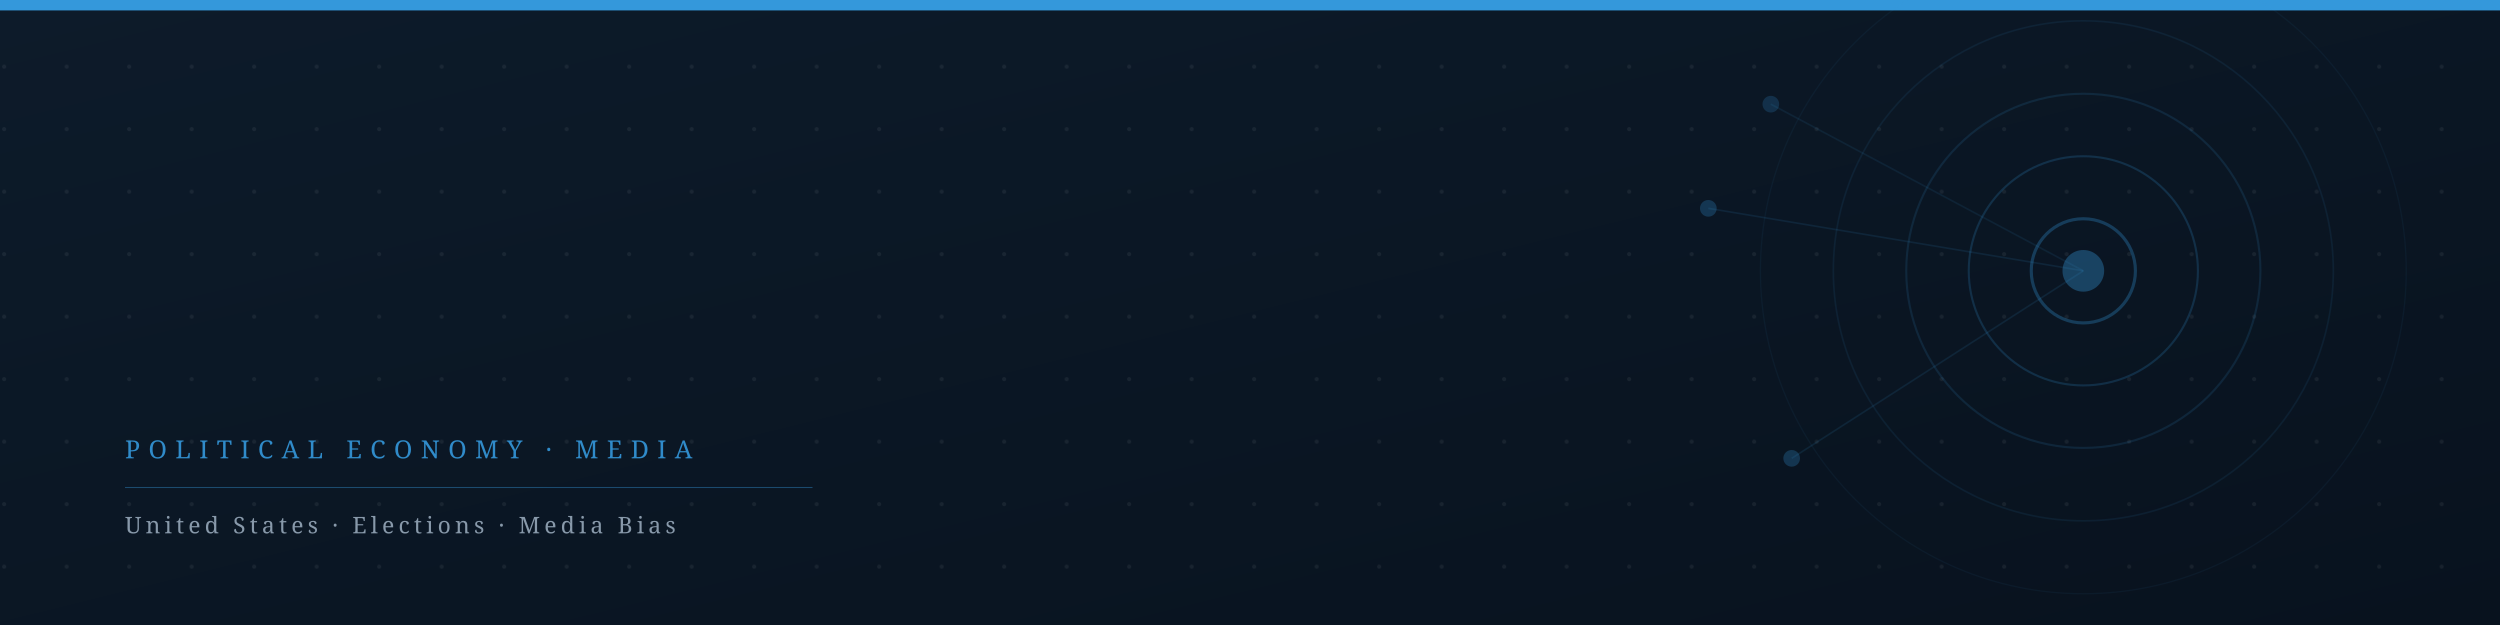
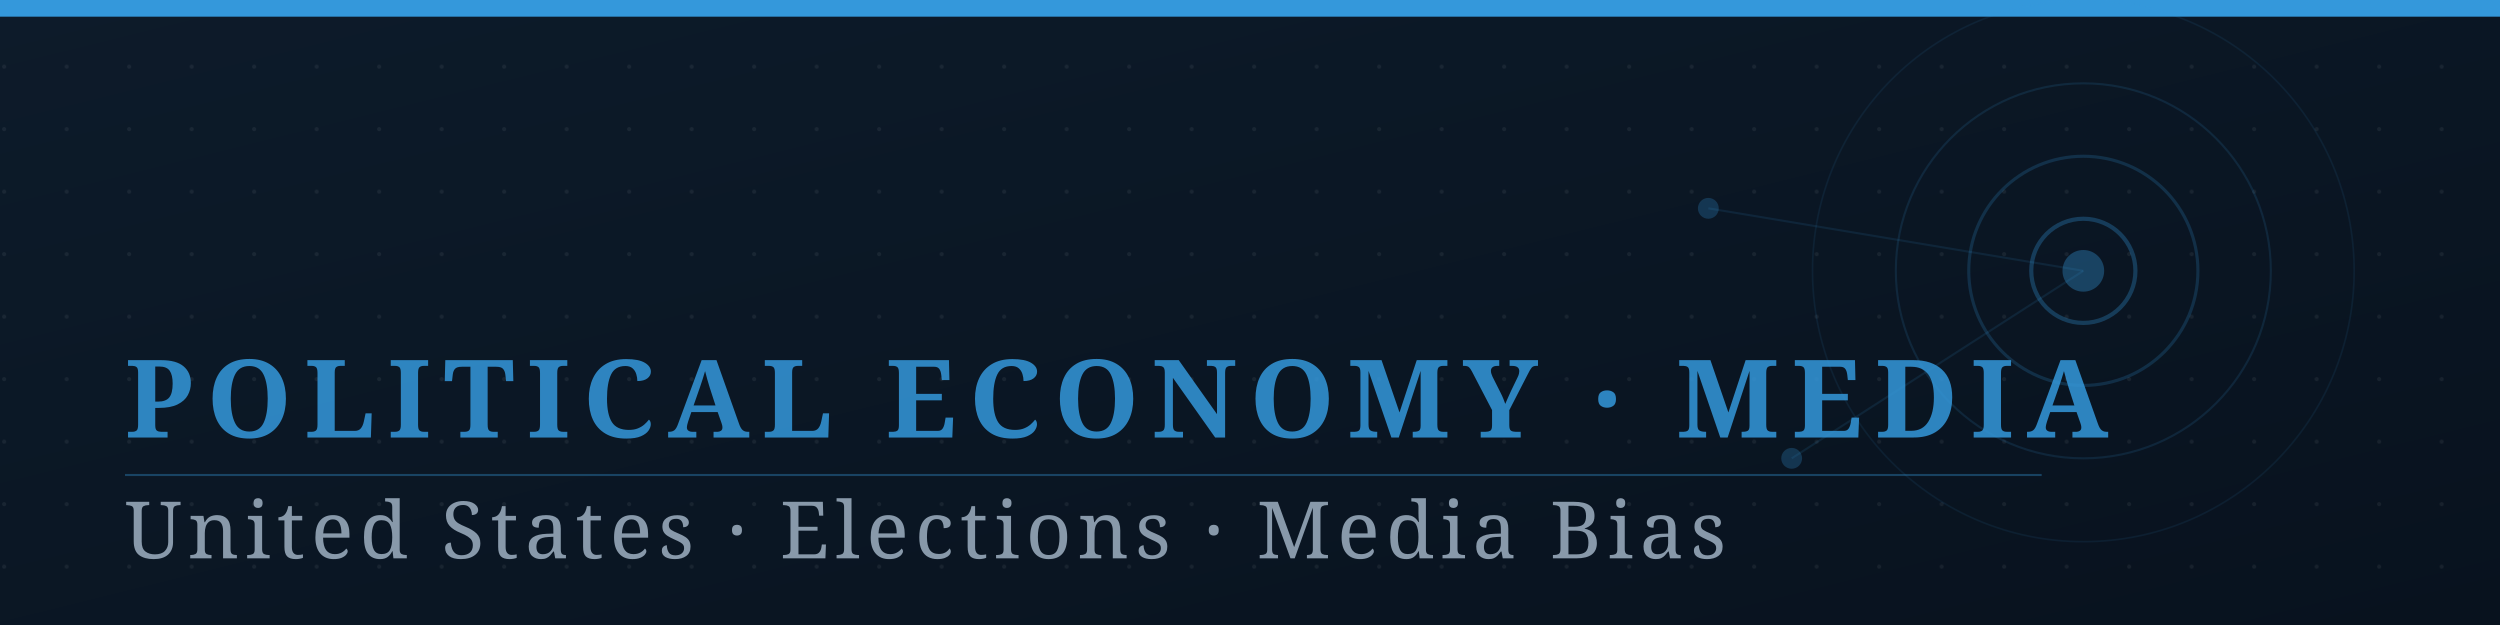
- <svg xmlns="http://www.w3.org/2000/svg" viewBox="0 0 1200 300" width="1200" height="300">
+ <svg xmlns="http://www.w3.org/2000/svg" viewBox="0 0 1200 300" preserveAspectRatio="xMidYMid meet">
  <defs>
-     <linearGradient id="bg" x1="0%" y1="0%" x2="100%" y2="100%">
+     <linearGradient id="bg-sbg" x1="0%" y1="0%" x2="100%" y2="100%">
      <stop offset="0%" style="stop-color:#0d1b2a;stop-opacity:1" />
      <stop offset="100%" style="stop-color:#08121e;stop-opacity:1" />
    </linearGradient>
-     <pattern id="dots" x="0" y="0" width="30" height="30" patternUnits="userSpaceOnUse">
+     <pattern id="dots-sbg" x="0" y="0" width="30" height="30" patternUnits="userSpaceOnUse">
      <circle cx="2" cy="2" r="1" fill="#ffffff" opacity="0.06" />
    </pattern>
  </defs>
-   <rect width="1200" height="300" fill="url(#bg)" />
-   <rect width="1200" height="300" fill="url(#dots)" />
-   <rect x="0" y="0" width="1200" height="5" fill="#3498db" />
-   <circle cx="1000" cy="130" r="25" fill="none" stroke="#3498db" stroke-width="1.5" opacity="0.3" />
-   <circle cx="1000" cy="130" r="55" fill="none" stroke="#3498db" stroke-width="1" opacity="0.2" />
-   <circle cx="1000" cy="130" r="85" fill="none" stroke="#3498db" stroke-width="1" opacity="0.14" />
-   <circle cx="1000" cy="130" r="120" fill="none" stroke="#3498db" stroke-width="0.8" opacity="0.09" />
-   <circle cx="1000" cy="130" r="155" fill="none" stroke="#3498db" stroke-width="0.6" opacity="0.06" />
+   <rect width="1200" height="300" fill="url(#bg-sbg)" />
+   <rect width="1200" height="300" fill="url(#dots-sbg)" />
+   <rect x="0" y="0" width="1200" height="8" fill="#3498db" />
+   <circle cx="1000" cy="130" r="25" fill="none" stroke="#3498db" stroke-width="2" opacity="0.3" />
+   <circle cx="1000" cy="130" r="55" fill="none" stroke="#3498db" stroke-width="1.5" opacity="0.2" />
+   <circle cx="1000" cy="130" r="90" fill="none" stroke="#3498db" stroke-width="1" opacity="0.14" />
+   <circle cx="1000" cy="130" r="130" fill="none" stroke="#3498db" stroke-width="0.8" opacity="0.09" />
  <circle cx="1000" cy="130" r="10" fill="#3498db" opacity="0.35" />
-   <line x1="1000" y1="130" x2="860" y2="220" stroke="#3498db" stroke-width="0.8" opacity="0.12" />
-   <line x1="1000" y1="130" x2="820" y2="100" stroke="#3498db" stroke-width="0.8" opacity="0.12" />
-   <line x1="1000" y1="130" x2="850" y2="50" stroke="#3498db" stroke-width="0.8" opacity="0.1" />
-   <circle cx="860" cy="220" r="4" fill="#3498db" opacity="0.25" />
-   <circle cx="820" cy="100" r="4" fill="#3498db" opacity="0.25" />
-   <circle cx="850" cy="50" r="4" fill="#3498db" opacity="0.2" />
-   <text x="60" y="220" font-family="Georgia, serif" font-size="12" fill="#3498db" letter-spacing="4" opacity="0.9">POLITICAL ECONOMY · MEDIA</text>
-   <line x1="60" y1="234" x2="390" y2="234" stroke="#3498db" stroke-width="0.5" opacity="0.4" />
-   <text x="60" y="256" font-family="Georgia, serif" font-size="11" fill="#8899aa" letter-spacing="2">United States · Elections · Media Bias</text>
+   <line x1="1000" y1="130" x2="860" y2="220" stroke="#3498db" stroke-width="1" opacity="0.12" />
+   <line x1="1000" y1="130" x2="820" y2="100" stroke="#3498db" stroke-width="1" opacity="0.12" />
+   <circle cx="860" cy="220" r="5" fill="#3498db" opacity="0.25" />
+   <circle cx="820" cy="100" r="5" fill="#3498db" opacity="0.25" />
+   <text x="60" y="210" font-family="Georgia, serif" font-size="52" font-weight="bold" fill="#3498db" letter-spacing="6" opacity="0.85">POLITICAL ECONOMY · MEDIA</text>
+   <line x1="60" y1="228" x2="980" y2="228" stroke="#3498db" stroke-width="1" opacity="0.35" />
+   <text x="60" y="268" font-family="Georgia, serif" font-size="38" fill="#8899aa" letter-spacing="3">United States · Elections · Media Bias</text>
</svg>
